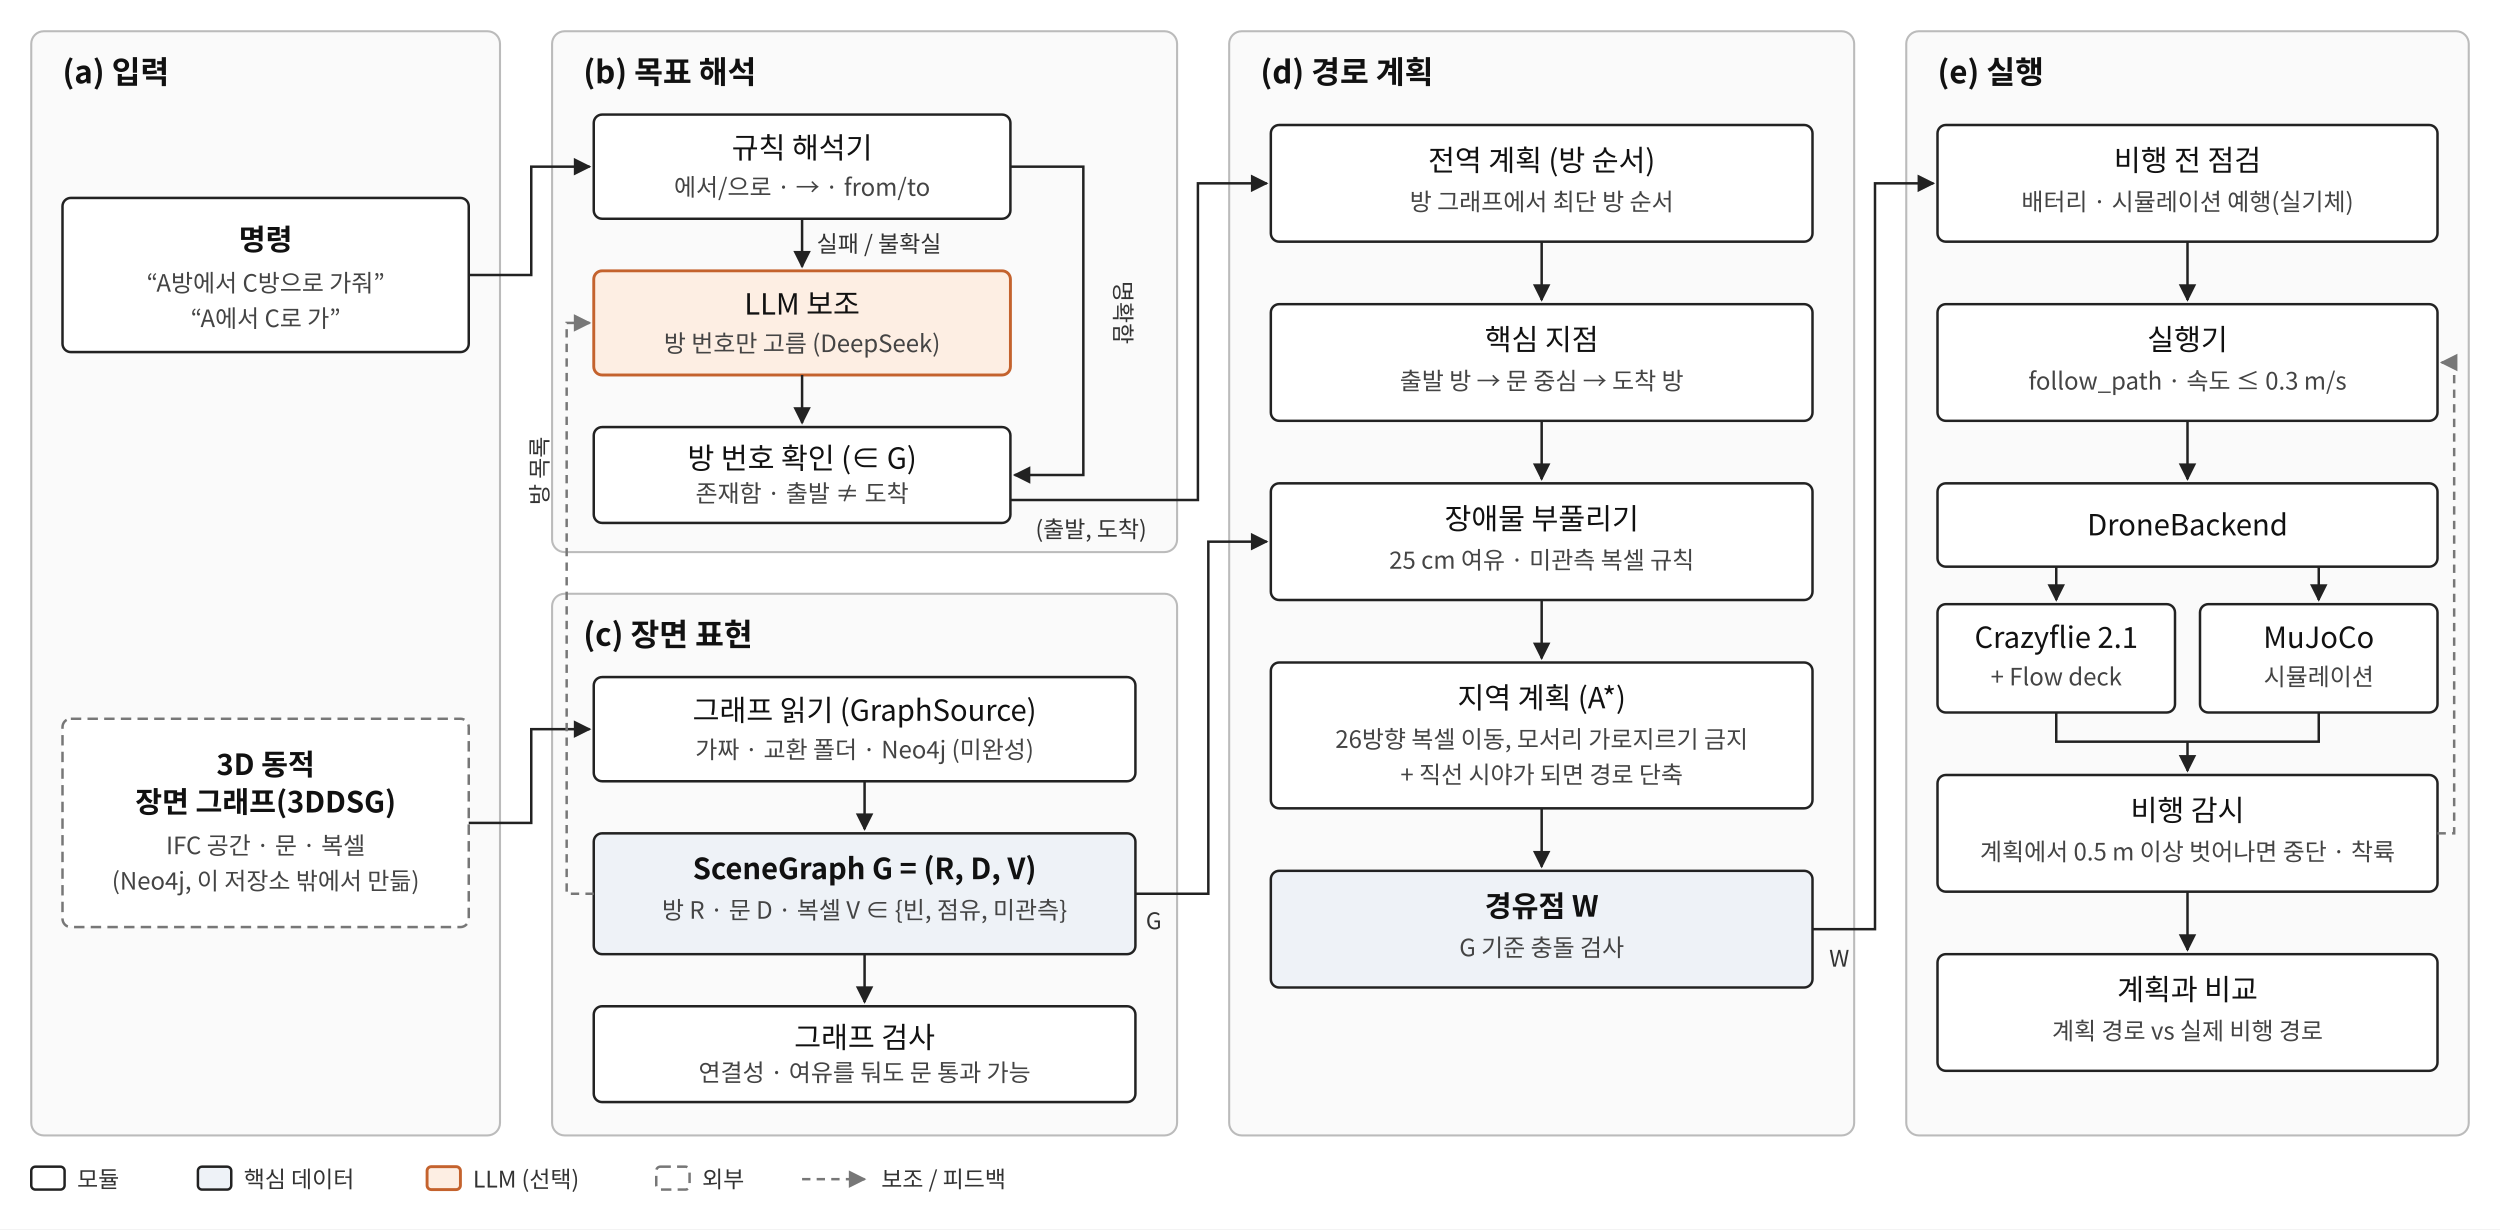
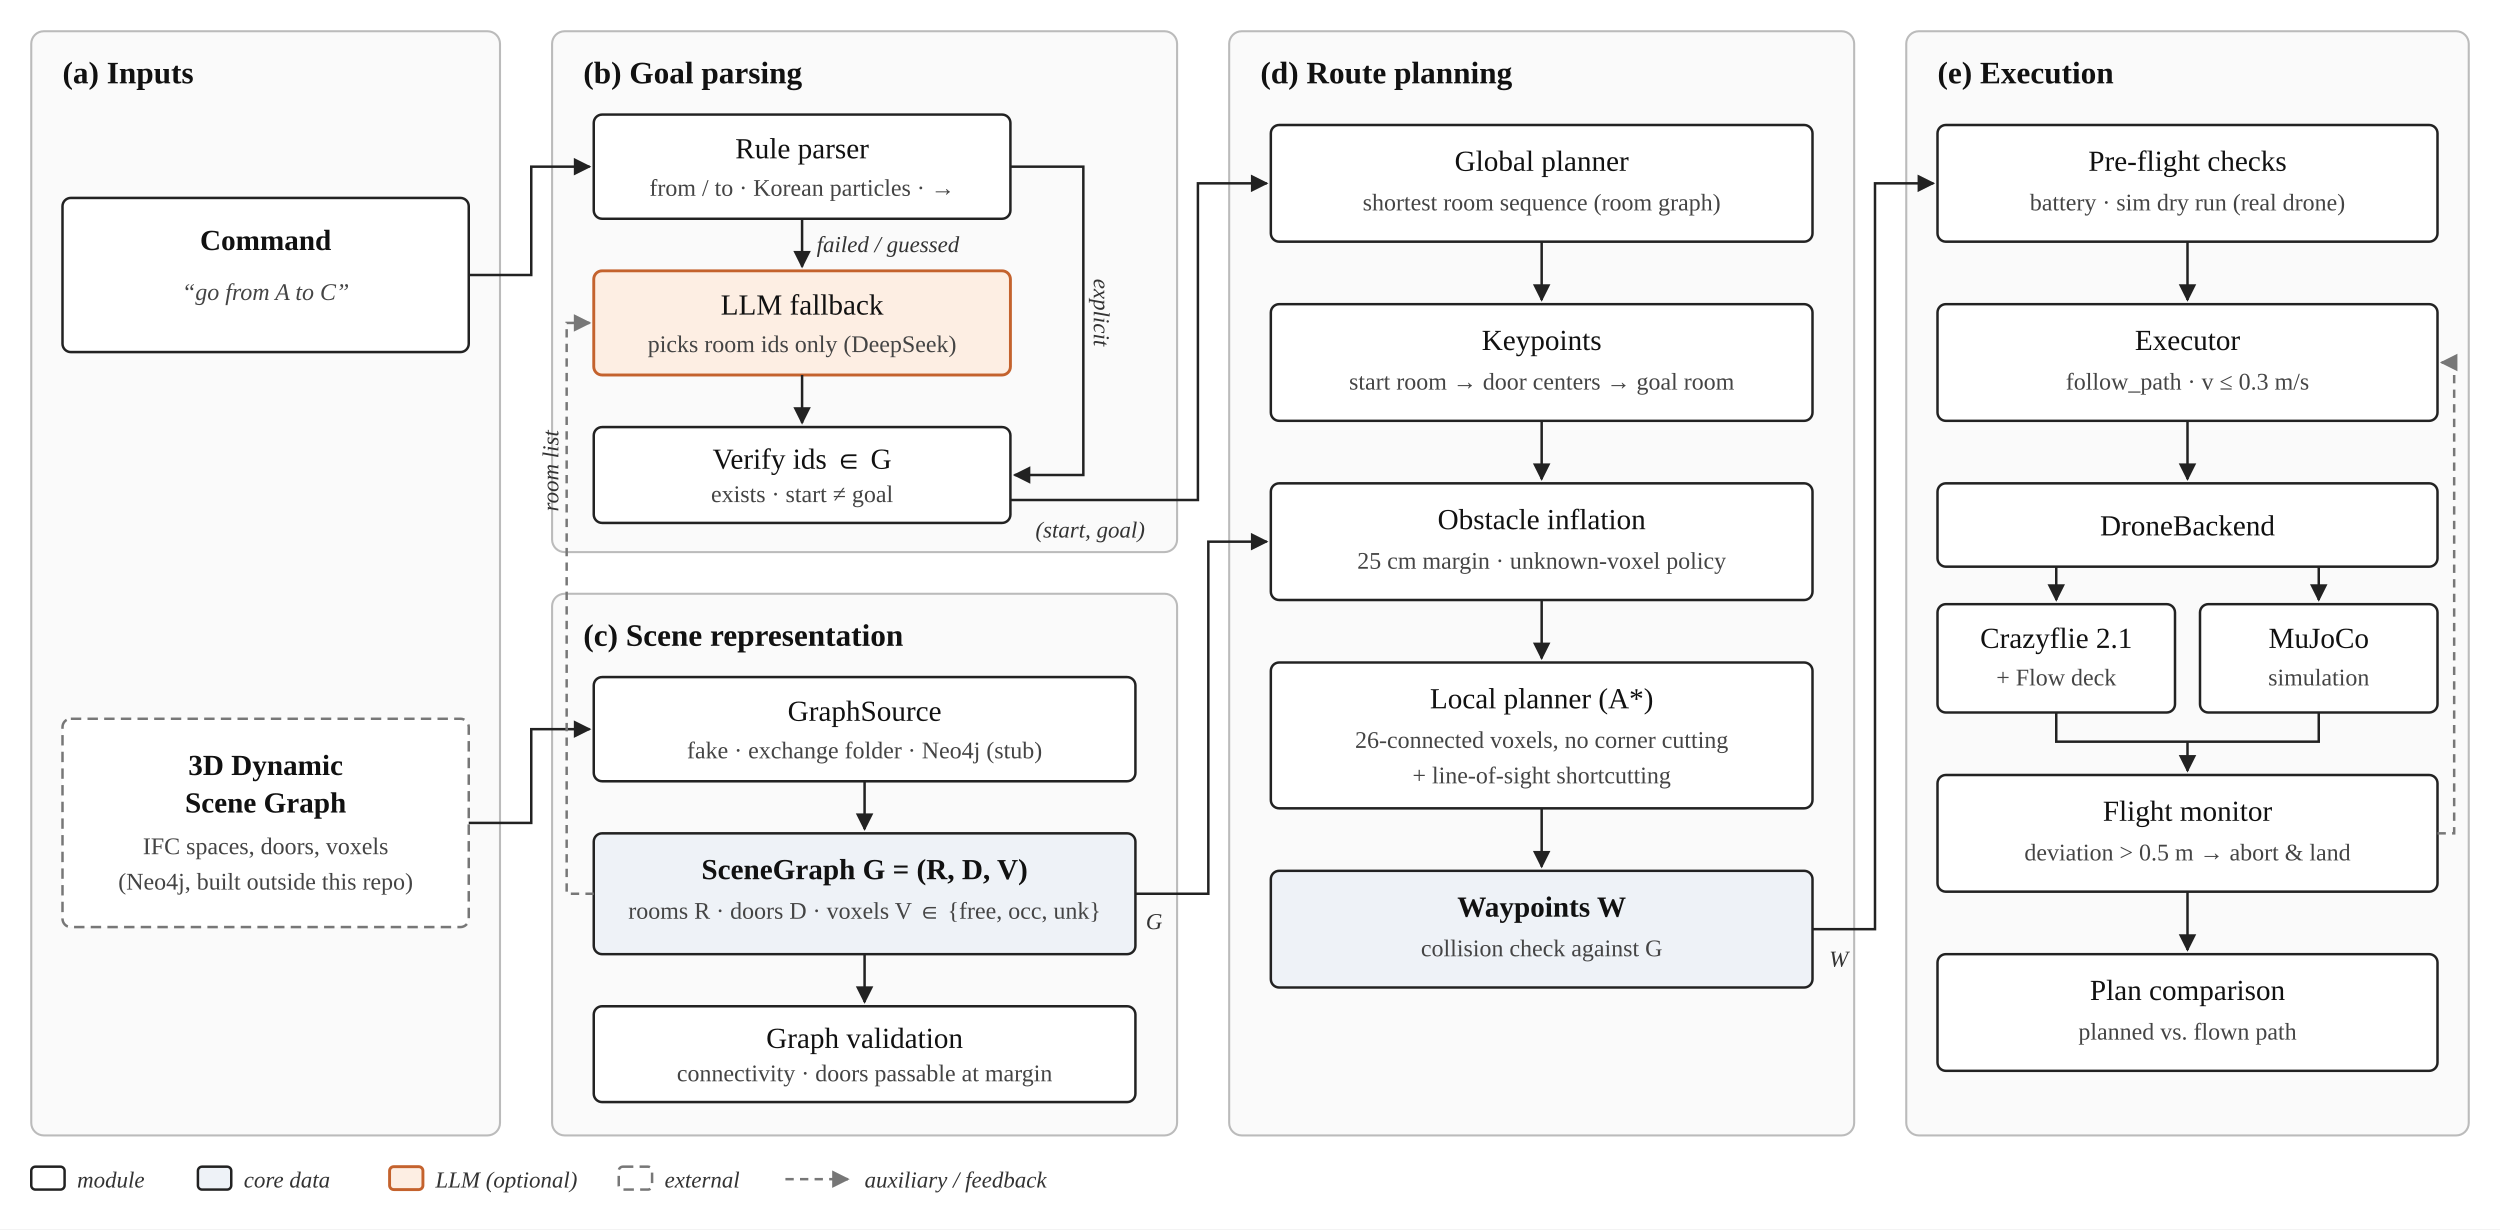
- <svg xmlns="http://www.w3.org/2000/svg" viewBox="0 0 1200 590" width="1200" height="590" font-family="'Malgun Gothic', 'Apple SD Gothic Neo', 'Noto Sans CJK KR', 'Noto Sans KR', sans-serif">
+ <svg xmlns="http://www.w3.org/2000/svg" viewBox="0 0 1200 590" width="1200" height="590" font-family="'Times New Roman', Times, 'Noto Serif', serif">
  <defs>
    <marker id="ah" viewBox="0 0 10 10" refX="9" refY="5" markerWidth="7" markerHeight="7" orient="auto-start-reverse">
      <path d="M0,0 L10,5 L0,10 z" fill="#222" />
    </marker>
    <marker id="ahg" viewBox="0 0 10 10" refX="9" refY="5" markerWidth="7" markerHeight="7" orient="auto-start-reverse">
      <path d="M0,0 L10,5 L0,10 z" fill="#777" />
    </marker>
    <style>
      .panel { fill: #fafafa; stroke: #bbb; stroke-width: 1; }
      .ptitle { font-size: 15px; font-weight: bold; fill: #111; }
      .box { fill: #fff; stroke: #222; stroke-width: 1.2; }
      .ext { fill: #fff; stroke: #777; stroke-width: 1.2; stroke-dasharray: 5 3; }
      .llm { fill: #fdeee3; stroke: #c4622d; stroke-width: 1.4; }
      .key { fill: #eef2f7; stroke: #222; stroke-width: 1.2; }
      .t { font-size: 14px; fill: #111; text-anchor: middle; }
      .tb { font-size: 14px; fill: #111; text-anchor: middle; font-weight: bold; }
      .s { font-size: 11.5px; fill: #444; text-anchor: middle; }
-       .si { font-size: 11.5px; fill: #444; text-anchor: middle; }
-       .lbl { font-size: 11px; fill: #333; }
+       .si { font-size: 11.5px; fill: #444; text-anchor: middle; font-style: italic; }
+       .lbl { font-size: 11px; fill: #333; font-style: italic; }
      .ln { stroke: #222; stroke-width: 1.2; fill: none; marker-end: url(#ah); }
      .lng { stroke: #777; stroke-width: 1.2; fill: none; stroke-dasharray: 4 3; marker-end: url(#ahg); }
    </style>
  </defs>
  <rect width="1200" height="590" fill="#fff" />
  <rect class="panel" x="15" y="15" width="225" height="530" rx="6" />
-   <text class="ptitle" x="30" y="40">(a) 입력</text>
+   <text class="ptitle" x="30" y="40">(a) Inputs</text>
  <rect class="box" x="30" y="95" width="195" height="74" rx="4" />
-   <text class="tb" x="127.5" y="120">명령</text>
-   <text class="si" x="127.5" y="140">“A방에서 C방으로 가줘”</text>
-   <text class="si" x="127.5" y="157">“A에서 C로 가”</text>
+   <text class="tb" x="127.5" y="120">Command</text>
+   <text class="si" x="127.5" y="144">“go from A to C”</text>
  <rect class="ext" x="30" y="345" width="195" height="100" rx="4" />
-   <text class="tb" x="127.5" y="372">3D 동적</text>
-   <text class="tb" x="127.5" y="390">장면 그래프(3DDSG)</text>
-   <text class="s" x="127.5" y="410">IFC 공간 · 문 · 복셀</text>
-   <text class="s" x="127.5" y="427">(Neo4j, 이 저장소 밖에서 만듦)</text>
+   <text class="tb" x="127.5" y="372">3D Dynamic</text>
+   <text class="tb" x="127.5" y="390">Scene Graph</text>
+   <text class="s" x="127.5" y="410">IFC spaces, doors, voxels</text>
+   <text class="s" x="127.5" y="427">(Neo4j, built outside this repo)</text>
  <rect class="panel" x="265" y="15" width="300" height="250" rx="6" />
-   <text class="ptitle" x="280" y="40">(b) 목표 해석</text>
+   <text class="ptitle" x="280" y="40">(b) Goal parsing</text>
  <rect class="box" x="285" y="55" width="200" height="50" rx="4" />
-   <text class="t" x="385" y="76">규칙 해석기</text>
-   <text class="s" x="385" y="94">에서/으로 · → · from/to</text>
+   <text class="t" x="385" y="76">Rule parser</text>
+   <text class="s" x="385" y="94">from / to · Korean particles · →</text>
  <rect class="llm" x="285" y="130" width="200" height="50" rx="4" />
-   <text class="t" x="385" y="151">LLM 보조</text>
-   <text class="s" x="385" y="169">방 번호만 고름 (DeepSeek)</text>
+   <text class="t" x="385" y="151">LLM fallback</text>
+   <text class="s" x="385" y="169">picks room ids only (DeepSeek)</text>
  <rect class="box" x="285" y="205" width="200" height="46" rx="4" />
-   <text class="t" x="385" y="225">방 번호 확인 (∈ G)</text>
-   <text class="s" x="385" y="241">존재함 · 출발 ≠ 도착</text>
+   <text class="t" x="385" y="225">Verify ids ∈ G</text>
+   <text class="s" x="385" y="241">exists · start ≠ goal</text>
  <path class="ln" d="M385,105 L385,128" />
-   <text class="lbl" x="392" y="121">실패 / 불확실</text>
+   <text class="lbl" x="392" y="121">failed / guessed</text>
  <path class="ln" d="M385,180 L385,203" />
  <path class="ln" d="M485,80 L520,80 L520,228 L487,228" />
-   <text class="lbl" x="535" y="150" transform="rotate(90 535 150)" text-anchor="middle">명확함</text>
+   <text class="lbl" x="525" y="150" transform="rotate(90 525 150)" text-anchor="middle">explicit</text>
  <rect class="panel" x="265" y="285" width="300" height="260" rx="6" />
-   <text class="ptitle" x="280" y="310">(c) 장면 표현</text>
+   <text class="ptitle" x="280" y="310">(c) Scene representation</text>
  <rect class="box" x="285" y="325" width="260" height="50" rx="4" />
-   <text class="t" x="415" y="346">그래프 읽기 (GraphSource)</text>
-   <text class="s" x="415" y="364">가짜 · 교환 폴더 · Neo4j (미완성)</text>
+   <text class="t" x="415" y="346">GraphSource</text>
+   <text class="s" x="415" y="364">fake · exchange folder · Neo4j (stub)</text>
  <rect class="key" x="285" y="400" width="260" height="58" rx="4" />
  <text class="tb" x="415" y="422">SceneGraph  G = (R, D, V)</text>
-   <text class="s" x="415" y="441">방 R · 문 D · 복셀 V ∈ {빈, 점유, 미관측}</text>
+   <text class="s" x="415" y="441">rooms R · doors D · voxels V ∈ {free, occ, unk}</text>
  <rect class="box" x="285" y="483" width="260" height="46" rx="4" />
-   <text class="t" x="415" y="503">그래프 검사</text>
-   <text class="s" x="415" y="519">연결성 · 여유를 둬도 문 통과 가능</text>
+   <text class="t" x="415" y="503">Graph validation</text>
+   <text class="s" x="415" y="519">connectivity · doors passable at margin</text>
  <path class="ln" d="M415,375 L415,398" />
  <path class="ln" d="M415,458 L415,481" />
  <rect class="panel" x="590" y="15" width="300" height="530" rx="6" />
-   <text class="ptitle" x="605" y="40">(d) 경로 계획</text>
+   <text class="ptitle" x="605" y="40">(d) Route planning</text>
  <rect class="box" x="610" y="60" width="260" height="56" rx="4" />
-   <text class="t" x="740" y="82">전역 계획 (방 순서)</text>
-   <text class="s" x="740" y="101">방 그래프에서 최단 방 순서</text>
+   <text class="t" x="740" y="82">Global planner</text>
+   <text class="s" x="740" y="101">shortest room sequence (room graph)</text>
  <rect class="box" x="610" y="146" width="260" height="56" rx="4" />
-   <text class="t" x="740" y="168">핵심 지점</text>
-   <text class="s" x="740" y="187">출발 방 → 문 중심 → 도착 방</text>
+   <text class="t" x="740" y="168">Keypoints</text>
+   <text class="s" x="740" y="187">start room → door centers → goal room</text>
  <rect class="box" x="610" y="232" width="260" height="56" rx="4" />
-   <text class="t" x="740" y="254">장애물 부풀리기</text>
-   <text class="s" x="740" y="273">25 cm 여유 · 미관측 복셀 규칙</text>
+   <text class="t" x="740" y="254">Obstacle inflation</text>
+   <text class="s" x="740" y="273">25 cm margin · unknown-voxel policy</text>
  <rect class="box" x="610" y="318" width="260" height="70" rx="4" />
-   <text class="t" x="740" y="340">지역 계획 (A*)</text>
-   <text class="s" x="740" y="359">26방향 복셀 이동, 모서리 가로지르기 금지</text>
-   <text class="s" x="740" y="376">+ 직선 시야가 되면 경로 단축</text>
+   <text class="t" x="740" y="340">Local planner (A*)</text>
+   <text class="s" x="740" y="359">26-connected voxels, no corner cutting</text>
+   <text class="s" x="740" y="376">+ line-of-sight shortcutting</text>
  <rect class="key" x="610" y="418" width="260" height="56" rx="4" />
-   <text class="tb" x="740" y="440">경유점  W</text>
-   <text class="s" x="740" y="459">G 기준 충돌 검사</text>
+   <text class="tb" x="740" y="440">Waypoints  W</text>
+   <text class="s" x="740" y="459">collision check against G</text>
  <path class="ln" d="M740,116 L740,144" />
  <path class="ln" d="M740,202 L740,230" />
  <path class="ln" d="M740,288 L740,316" />
  <path class="ln" d="M740,388 L740,416" />
  <rect class="panel" x="915" y="15" width="270" height="530" rx="6" />
-   <text class="ptitle" x="930" y="40">(e) 실행</text>
+   <text class="ptitle" x="930" y="40">(e) Execution</text>
  <rect class="box" x="930" y="60" width="240" height="56" rx="4" />
-   <text class="t" x="1050" y="82">비행 전 점검</text>
-   <text class="s" x="1050" y="101">배터리 · 시뮬레이션 예행(실기체)</text>
+   <text class="t" x="1050" y="82">Pre-flight checks</text>
+   <text class="s" x="1050" y="101">battery · sim dry run (real drone)</text>
  <rect class="box" x="930" y="146" width="240" height="56" rx="4" />
-   <text class="t" x="1050" y="168">실행기</text>
-   <text class="s" x="1050" y="187">follow_path · 속도 ≤ 0.3 m/s</text>
+   <text class="t" x="1050" y="168">Executor</text>
+   <text class="s" x="1050" y="187">follow_path · v ≤ 0.3 m/s</text>
  <rect class="box" x="930" y="232" width="240" height="40" rx="4" />
  <text class="t" x="1050" y="257">DroneBackend</text>
  <rect class="box" x="930" y="290" width="114" height="52" rx="4" />
  <text class="t" x="987" y="311">Crazyflie 2.1</text>
  <text class="s" x="987" y="329">+ Flow deck</text>
  <rect class="box" x="1056" y="290" width="114" height="52" rx="4" />
  <text class="t" x="1113" y="311">MuJoCo</text>
-   <text class="s" x="1113" y="329">시뮬레이션</text>
+   <text class="s" x="1113" y="329">simulation</text>
  <rect class="box" x="930" y="372" width="240" height="56" rx="4" />
-   <text class="t" x="1050" y="394">비행 감시</text>
-   <text class="s" x="1050" y="413">계획에서 0.5 m 이상 벗어나면 중단 · 착륙</text>
+   <text class="t" x="1050" y="394">Flight monitor</text>
+   <text class="s" x="1050" y="413">deviation &gt; 0.5 m → abort &amp; land</text>
  <rect class="box" x="930" y="458" width="240" height="56" rx="4" />
-   <text class="t" x="1050" y="480">계획과 비교</text>
-   <text class="s" x="1050" y="499">계획 경로 vs 실제 비행 경로</text>
+   <text class="t" x="1050" y="480">Plan comparison</text>
+   <text class="s" x="1050" y="499">planned vs. flown path</text>
  <path class="ln" d="M1050,116 L1050,144" />
  <path class="ln" d="M1050,202 L1050,230" />
  <path class="ln" d="M987,272 L987,288" />
  <path class="ln" d="M1113,272 L1113,288" />
  <path d="M987,342 L987,356 L1113,356 L1113,342" stroke="#222" stroke-width="1.2" fill="none" />
  <path class="ln" d="M1050,356 L1050,370" />
  <path class="ln" d="M1050,428 L1050,456" />
  <path class="lng" d="M1170,400 L1178,400 L1178,174 L1172,174" />
  <path class="ln" d="M225,132 L255,132 L255,80 L283,80" />
  <path class="ln" d="M225,395 L255,395 L255,350 L283,350" />
  <path class="lng" d="M285,429 L272,429 L272,155 L283,155" />
-   <text class="lbl" x="263" y="226" transform="rotate(-90 263 226)" text-anchor="middle" fill="#666">방 목록</text>
+   <text class="lbl" x="268" y="226" transform="rotate(-90 268 226)" text-anchor="middle" fill="#666">room list</text>
  <path class="ln" d="M485,240 L575,240 L575,88 L608,88" />
-   <text class="lbl" x="497" y="258">(출발, 도착)</text>
+   <text class="lbl" x="497" y="258">(start, goal)</text>
  <path class="ln" d="M545,429 L580,429 L580,260 L608,260" />
  <text class="lbl" x="550" y="446">G</text>
  <path class="ln" d="M870,446 L900,446 L900,88 L928,88" />
  <text class="lbl" x="878" y="464">W</text>
  <g transform="translate(15,560)">
    <rect class="box" x="0" y="0" width="16" height="11" rx="2" />
-     <text class="lbl" x="22" y="10">모듈</text>
+     <text class="lbl" x="22" y="10">module</text>
    <rect class="key" x="80" y="0" width="16" height="11" rx="2" />
-     <text class="lbl" x="102" y="10">핵심 데이터</text>
-     <rect class="llm" x="190" y="0" width="16" height="11" rx="2" />
-     <text class="lbl" x="212" y="10">LLM (선택)</text>
-     <rect class="ext" x="300" y="0" width="16" height="11" rx="2" />
-     <text class="lbl" x="322" y="10">외부</text>
-     <path class="lng" d="M370,6 L400,6" />
-     <text class="lbl" x="408" y="10">보조 / 피드백</text>
+     <text class="lbl" x="102" y="10">core data</text>
+     <rect class="llm" x="172" y="0" width="16" height="11" rx="2" />
+     <text class="lbl" x="194" y="10">LLM (optional)</text>
+     <rect class="ext" x="282" y="0" width="16" height="11" rx="2" />
+     <text class="lbl" x="304" y="10">external</text>
+     <path class="lng" d="M362,6 L392,6" />
+     <text class="lbl" x="400" y="10">auxiliary / feedback</text>
  </g>
</svg>
